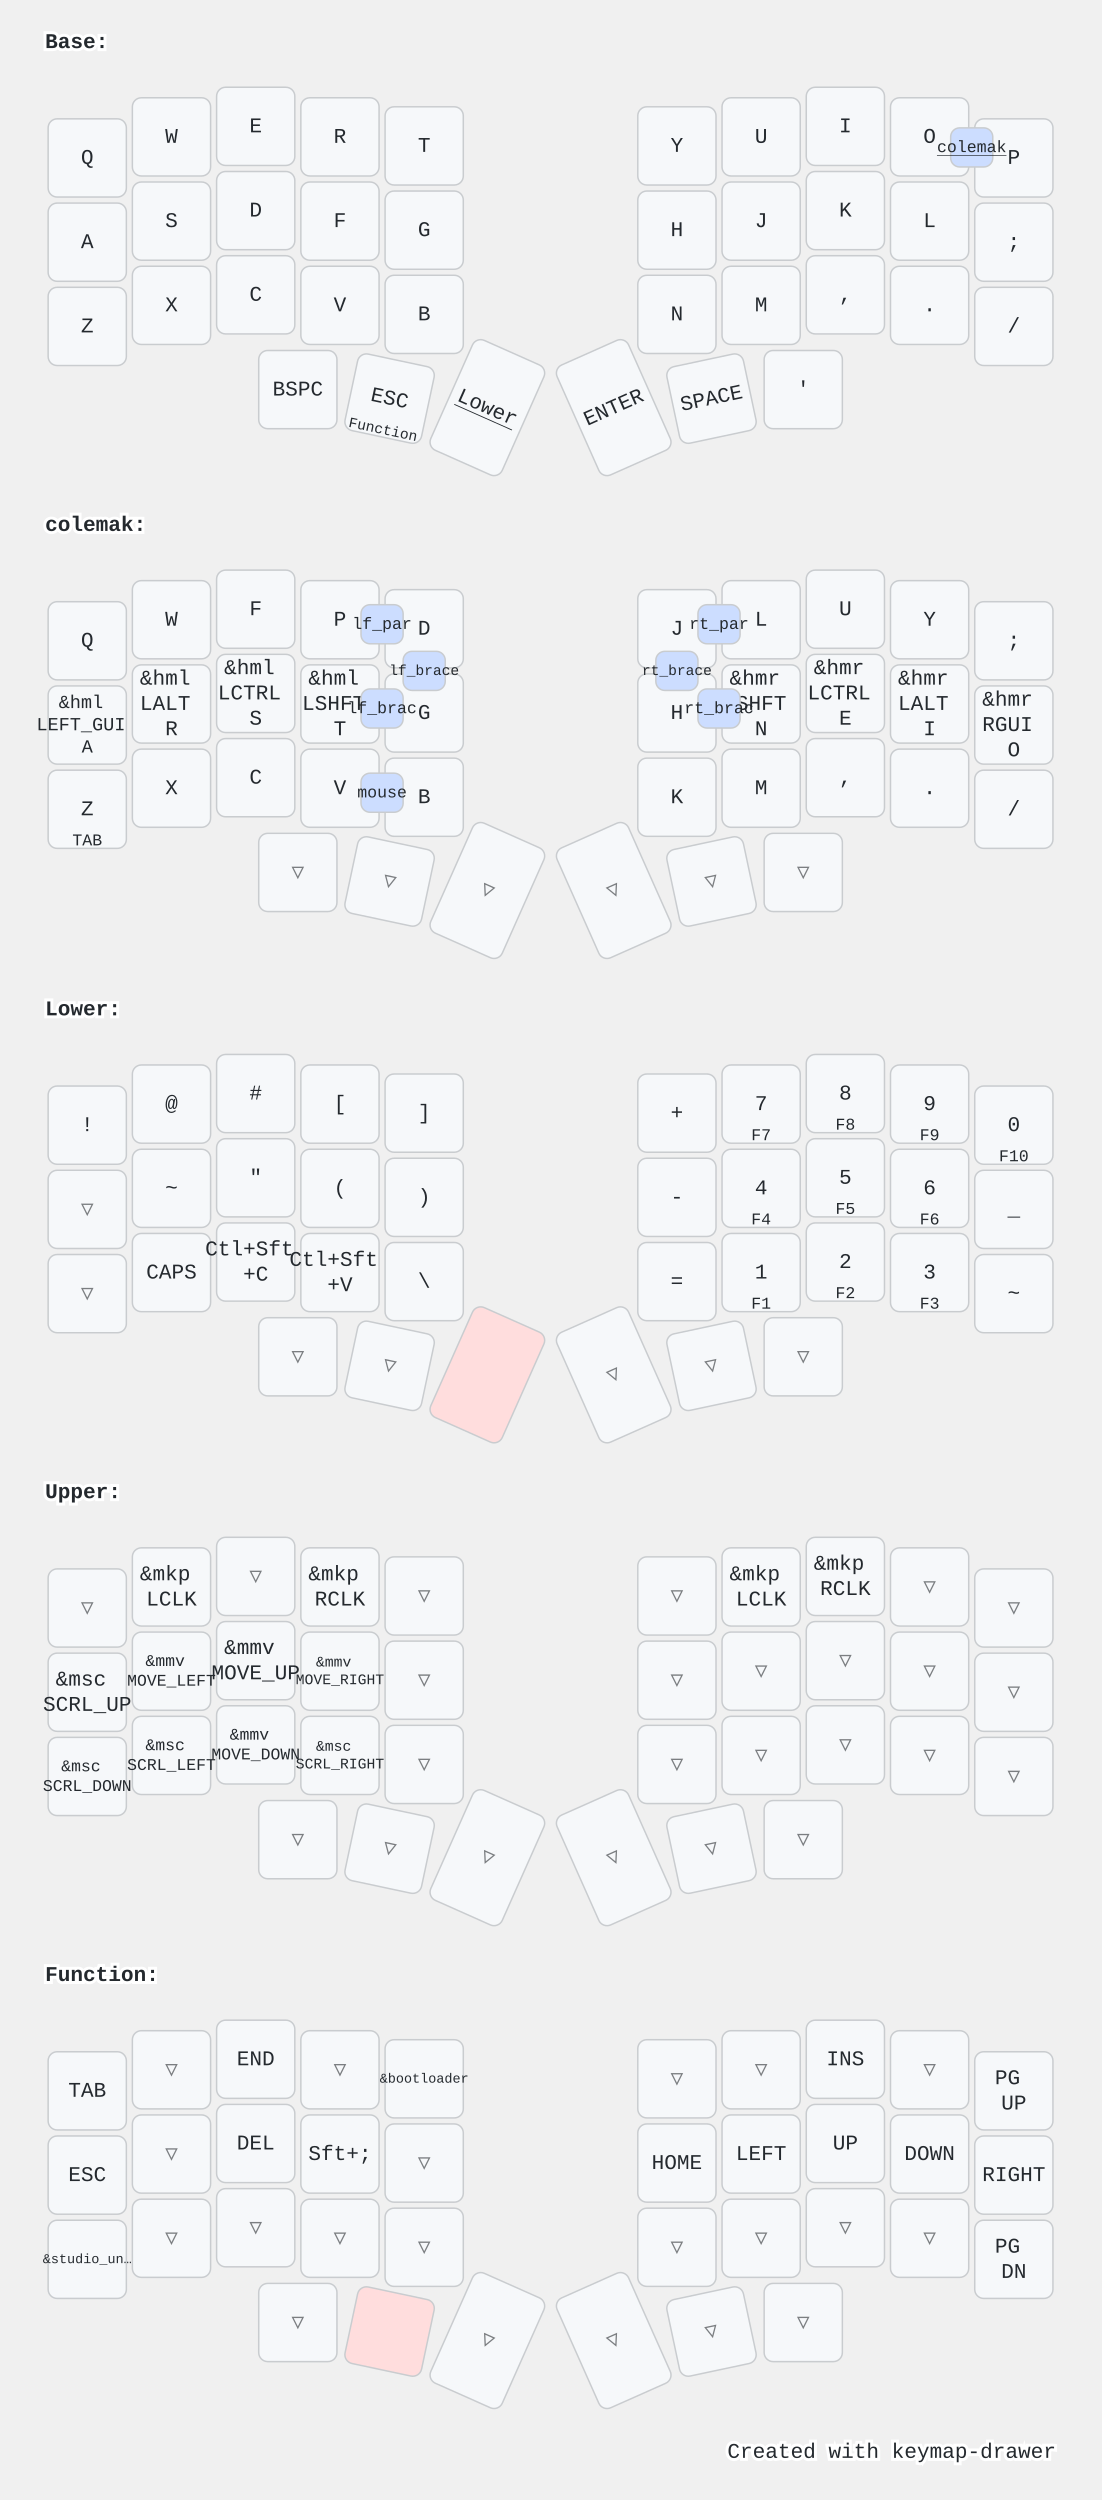
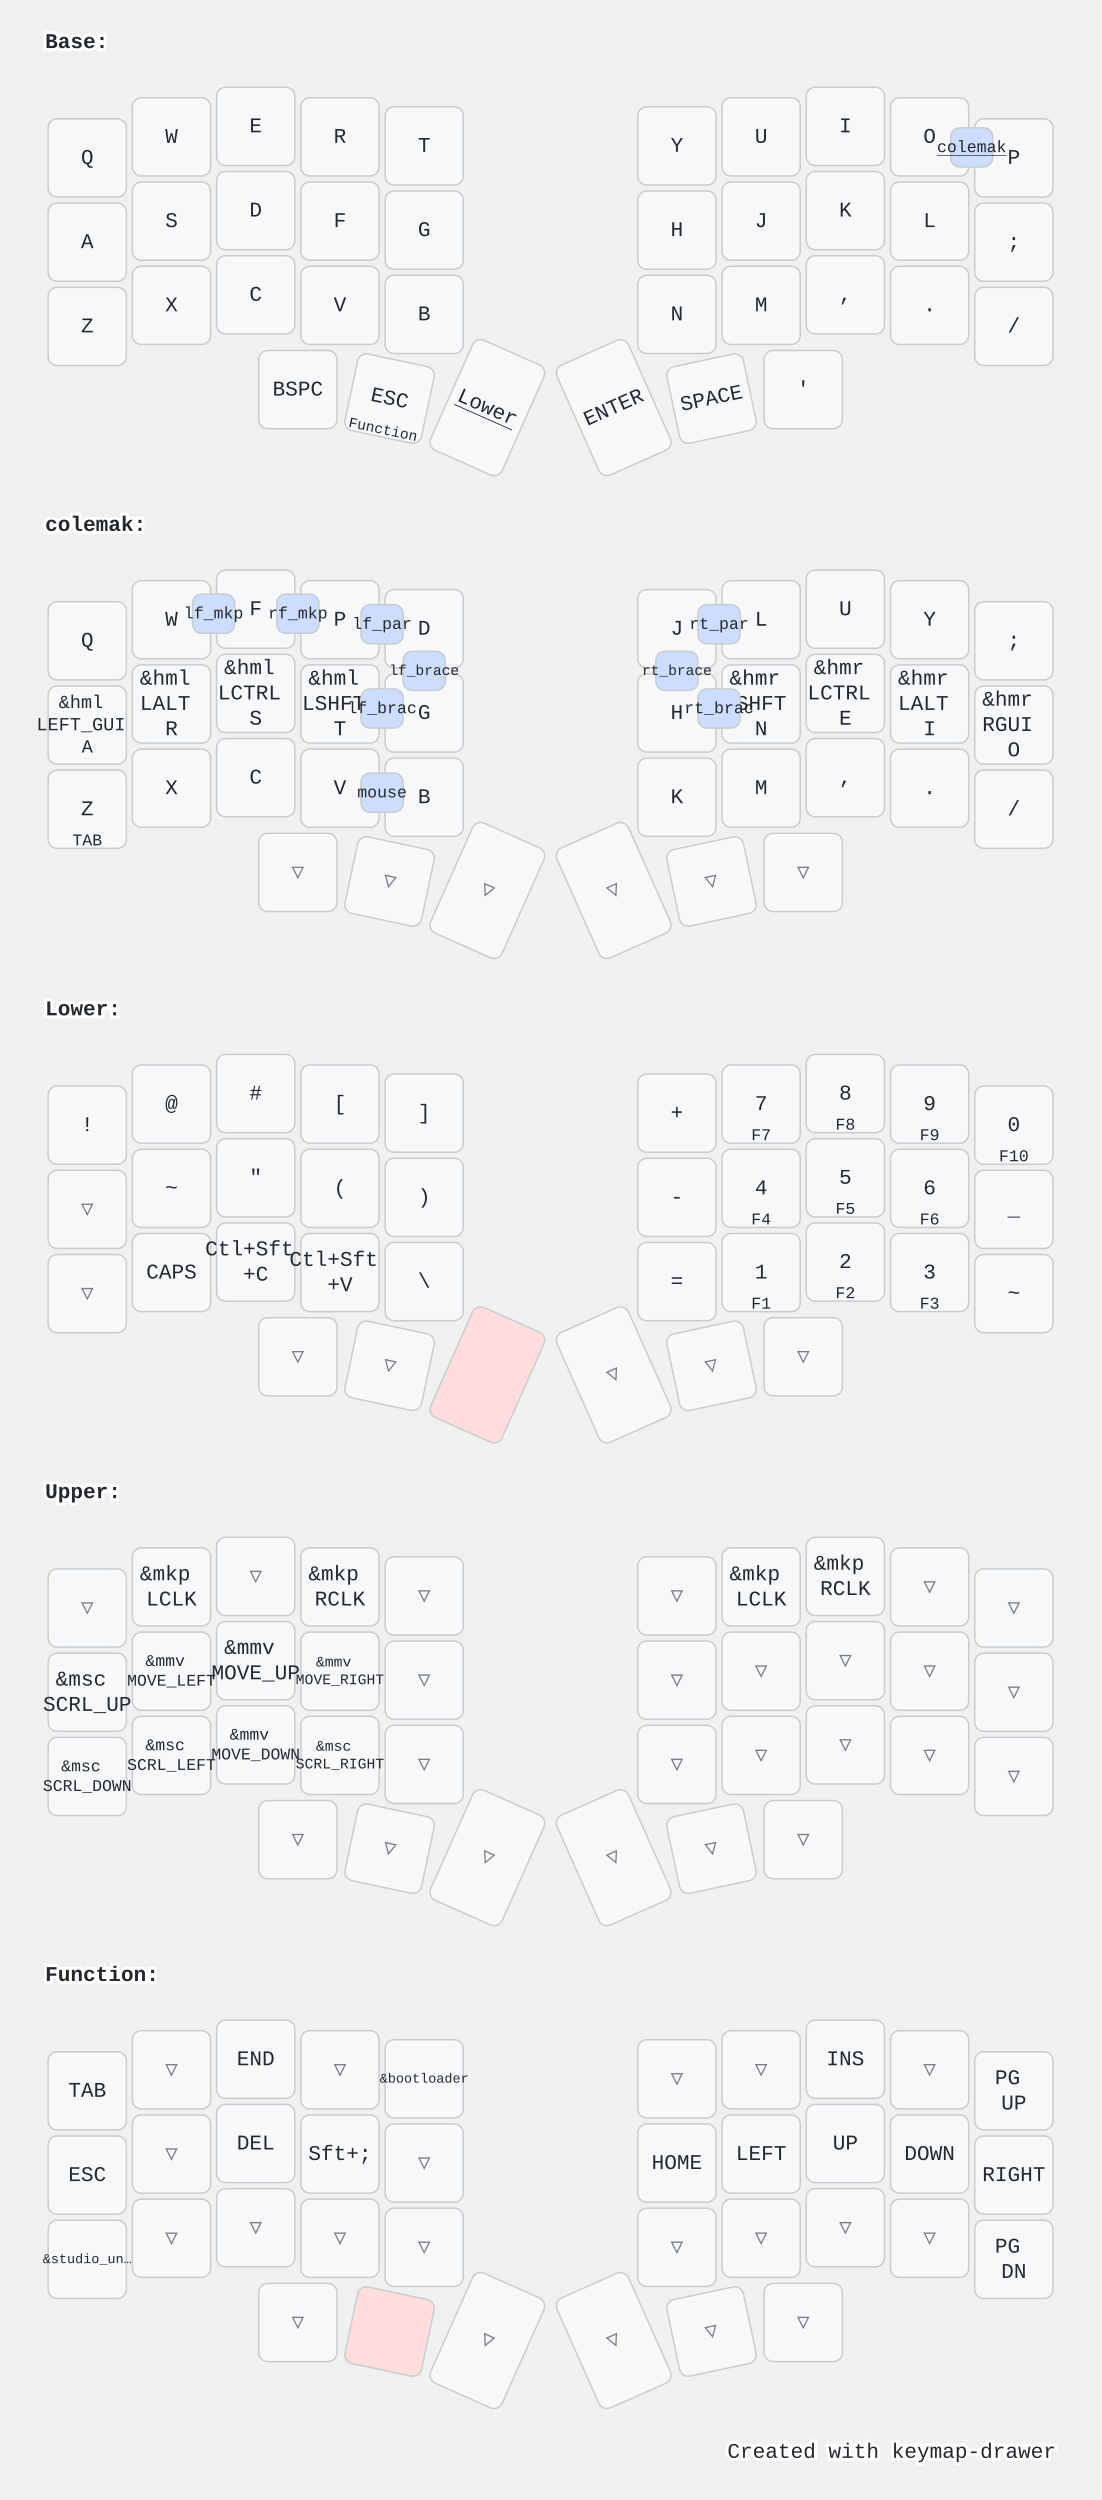
<svg xmlns="http://www.w3.org/2000/svg" width="732" height="1662" viewBox="0 0 732 1662" class="keymap">
  <style>/* inherit to force styles through use tags */
svg path {
    fill: inherit;
}

/* font and background color specifications */
svg.keymap {
    font-family: SFMono-Regular,Consolas,Liberation Mono,Menlo,monospace;
    font-size: 14px;
    font-kerning: normal;
    text-rendering: optimizeLegibility;
    fill: #24292e;
}

/* default key styling */
rect.key {
    fill: #f6f8fa;
}

rect.key, rect.combo {
    stroke: #c9cccf;
    stroke-width: 1;
}

/* default key side styling, only used is draw_key_sides is set */
rect.side {
    filter: brightness(90%);
}

/* color accent for combo boxes */
rect.combo, rect.combo-separate {
    fill: #cdf;
}

/* color accent for held keys */
rect.held, rect.combo.held {
    fill: #fdd;
}

/* color accent for ghost (optional) keys */
rect.ghost, rect.combo.ghost {
    stroke-dasharray: 4, 4;
    stroke-width: 2;
}

text {
    text-anchor: middle;
    dominant-baseline: middle;
}

/* styling for layer labels */
text.label {
    font-weight: bold;
    text-anchor: start;
    stroke: white;
    stroke-width: 4;
    paint-order: stroke;
}

/* styling for optional footer */
text.footer {
    text-anchor: end;
    dominant-baseline: auto;
    stroke: white;
    stroke-width: 4;
    paint-order: stroke;
}

/* styling for combo tap, and key non-tap label text */
text.combo, text.hold, text.shifted, text.left, text.right {
    font-size: 11px;
}

text.hold {
    text-anchor: middle;
    dominant-baseline: auto;
}

text.shifted {
    text-anchor: middle;
    dominant-baseline: hanging;
}

text.left {
    text-anchor: start;
}

text.right {
    text-anchor: end;
}

text.layer-activator {
    text-decoration: underline;
}

/* styling for hold/shifted label text in combo box */
text.combo.hold, text.combo.shifted, text.combo.left, text.combo.right {
    font-size: 8px;
}

/* lighter symbol for transparent keys */
text.trans {
    fill: #7b7e81;
}

/* styling for combo dendrons */
path.combo {
    stroke-width: 1;
    stroke: gray;
    fill: none;
}

/* Start Tabler Icons Cleanup */
/* cannot use height/width with glyphs */
.icon-tabler &gt; path {
    fill: inherit;
    stroke: inherit;
    stroke-width: 2;
}
/* hide tabler's default box */
.icon-tabler &gt; path[stroke="none"][fill="none"] {
    visibility: hidden;
}
/* End Tabler Icons Cleanup */

@media (prefers-color-scheme: dark) {
svg.keymap { fill: #d1d6db; }
rect.key { fill: #3f4750; }
rect.key, rect.combo { stroke: #60666c; }
rect.combo, rect.combo-separate { fill: #1f3d7a; }
rect.held, rect.combo.held { fill: #854747; }
text.label, text.footer { stroke: black; }
text.trans { fill: #7e8184; }
path.combo { stroke: #7f7f7f; }

}</style>
  <g transform="translate(30, 0)" class="layer-Base">
    <text x="0" y="28" class="label" id="Base">Base:</text>
    <g transform="translate(0, 56)">
      <g transform="translate(28, 49)" class="key keypos-0">
        <rect rx="6" ry="6" x="-26" y="-26" width="52" height="52" class="key" />
        <text x="0" y="0" class="key tap">Q</text>
      </g>
      <g transform="translate(84, 35)" class="key keypos-1">
        <rect rx="6" ry="6" x="-26" y="-26" width="52" height="52" class="key" />
        <text x="0" y="0" class="key tap">W</text>
      </g>
      <g transform="translate(140, 28)" class="key keypos-2">
        <rect rx="6" ry="6" x="-26" y="-26" width="52" height="52" class="key" />
        <text x="0" y="0" class="key tap">E</text>
      </g>
      <g transform="translate(196, 35)" class="key keypos-3">
        <rect rx="6" ry="6" x="-26" y="-26" width="52" height="52" class="key" />
        <text x="0" y="0" class="key tap">R</text>
      </g>
      <g transform="translate(252, 41)" class="key keypos-4">
        <rect rx="6" ry="6" x="-26" y="-26" width="52" height="52" class="key" />
        <text x="0" y="0" class="key tap">T</text>
      </g>
      <g transform="translate(420, 41)" class="key keypos-5">
        <rect rx="6" ry="6" x="-26" y="-26" width="52" height="52" class="key" />
        <text x="0" y="0" class="key tap">Y</text>
      </g>
      <g transform="translate(476, 35)" class="key keypos-6">
        <rect rx="6" ry="6" x="-26" y="-26" width="52" height="52" class="key" />
        <text x="0" y="0" class="key tap">U</text>
      </g>
      <g transform="translate(532, 28)" class="key keypos-7">
        <rect rx="6" ry="6" x="-26" y="-26" width="52" height="52" class="key" />
        <text x="0" y="0" class="key tap">I</text>
      </g>
      <g transform="translate(588, 35)" class="key keypos-8">
        <rect rx="6" ry="6" x="-26" y="-26" width="52" height="52" class="key" />
        <text x="0" y="0" class="key tap">O</text>
      </g>
      <g transform="translate(644, 49)" class="key keypos-9">
        <rect rx="6" ry="6" x="-26" y="-26" width="52" height="52" class="key" />
        <text x="0" y="0" class="key tap">P</text>
      </g>
      <g transform="translate(28, 105)" class="key keypos-10">
        <rect rx="6" ry="6" x="-26" y="-26" width="52" height="52" class="key" />
        <text x="0" y="0" class="key tap">A</text>
      </g>
      <g transform="translate(84, 91)" class="key keypos-11">
        <rect rx="6" ry="6" x="-26" y="-26" width="52" height="52" class="key" />
        <text x="0" y="0" class="key tap">S</text>
      </g>
      <g transform="translate(140, 84)" class="key keypos-12">
        <rect rx="6" ry="6" x="-26" y="-26" width="52" height="52" class="key" />
        <text x="0" y="0" class="key tap">D</text>
      </g>
      <g transform="translate(196, 91)" class="key keypos-13">
        <rect rx="6" ry="6" x="-26" y="-26" width="52" height="52" class="key" />
        <text x="0" y="0" class="key tap">F</text>
      </g>
      <g transform="translate(252, 97)" class="key keypos-14">
        <rect rx="6" ry="6" x="-26" y="-26" width="52" height="52" class="key" />
        <text x="0" y="0" class="key tap">G</text>
      </g>
      <g transform="translate(420, 97)" class="key keypos-15">
        <rect rx="6" ry="6" x="-26" y="-26" width="52" height="52" class="key" />
        <text x="0" y="0" class="key tap">H</text>
      </g>
      <g transform="translate(476, 91)" class="key keypos-16">
        <rect rx="6" ry="6" x="-26" y="-26" width="52" height="52" class="key" />
        <text x="0" y="0" class="key tap">J</text>
      </g>
      <g transform="translate(532, 84)" class="key keypos-17">
        <rect rx="6" ry="6" x="-26" y="-26" width="52" height="52" class="key" />
        <text x="0" y="0" class="key tap">K</text>
      </g>
      <g transform="translate(588, 91)" class="key keypos-18">
        <rect rx="6" ry="6" x="-26" y="-26" width="52" height="52" class="key" />
        <text x="0" y="0" class="key tap">L</text>
      </g>
      <g transform="translate(644, 105)" class="key keypos-19">
        <rect rx="6" ry="6" x="-26" y="-26" width="52" height="52" class="key" />
        <text x="0" y="0" class="key tap">;</text>
      </g>
      <g transform="translate(28, 161)" class="key keypos-20">
        <rect rx="6" ry="6" x="-26" y="-26" width="52" height="52" class="key" />
        <text x="0" y="0" class="key tap">Z</text>
      </g>
      <g transform="translate(84, 147)" class="key keypos-21">
        <rect rx="6" ry="6" x="-26" y="-26" width="52" height="52" class="key" />
        <text x="0" y="0" class="key tap">X</text>
      </g>
      <g transform="translate(140, 140)" class="key keypos-22">
        <rect rx="6" ry="6" x="-26" y="-26" width="52" height="52" class="key" />
        <text x="0" y="0" class="key tap">C</text>
      </g>
      <g transform="translate(196, 147)" class="key keypos-23">
        <rect rx="6" ry="6" x="-26" y="-26" width="52" height="52" class="key" />
        <text x="0" y="0" class="key tap">V</text>
      </g>
      <g transform="translate(252, 153)" class="key keypos-24">
        <rect rx="6" ry="6" x="-26" y="-26" width="52" height="52" class="key" />
        <text x="0" y="0" class="key tap">B</text>
      </g>
      <g transform="translate(420, 153)" class="key keypos-25">
        <rect rx="6" ry="6" x="-26" y="-26" width="52" height="52" class="key" />
        <text x="0" y="0" class="key tap">N</text>
      </g>
      <g transform="translate(476, 147)" class="key keypos-26">
        <rect rx="6" ry="6" x="-26" y="-26" width="52" height="52" class="key" />
        <text x="0" y="0" class="key tap">M</text>
      </g>
      <g transform="translate(532, 140)" class="key keypos-27">
        <rect rx="6" ry="6" x="-26" y="-26" width="52" height="52" class="key" />
        <text x="0" y="0" class="key tap">,</text>
      </g>
      <g transform="translate(588, 147)" class="key keypos-28">
        <rect rx="6" ry="6" x="-26" y="-26" width="52" height="52" class="key" />
        <text x="0" y="0" class="key tap">.</text>
      </g>
      <g transform="translate(644, 161)" class="key keypos-29">
        <rect rx="6" ry="6" x="-26" y="-26" width="52" height="52" class="key" />
        <text x="0" y="0" class="key tap">/</text>
      </g>
      <g transform="translate(168, 203)" class="key keypos-30">
        <rect rx="6" ry="6" x="-26" y="-26" width="52" height="52" class="key" />
        <text x="0" y="0" class="key tap">BSPC</text>
      </g>
      <g transform="translate(229, 209) rotate(12.0)" class="key keypos-31">
        <rect rx="6" ry="6" x="-26" y="-26" width="52" height="52" class="key" />
        <text x="0" y="0" class="key tap">ESC</text>
        <a href="#Function">
          <text x="0" y="24" class="key hold layer-activator">
            <tspan style="font-size: 88%">Function</tspan>
          </text>
        </a>
      </g>
      <g transform="translate(294, 215) rotate(24.0)" class="key keypos-32">
        <rect rx="6" ry="6" x="-26" y="-40" width="52" height="80" class="key" />
        <a href="#Lower">
          <text x="0" y="0" class="key tap layer-activator">Lower</text>
        </a>
      </g>
      <g transform="translate(378, 215) rotate(-24.0)" class="key keypos-33">
        <rect rx="6" ry="6" x="-26" y="-40" width="52" height="80" class="key" />
        <text x="0" y="0" class="key tap">ENTER</text>
      </g>
      <g transform="translate(443, 209) rotate(-12.0)" class="key keypos-34">
        <rect rx="6" ry="6" x="-26" y="-26" width="52" height="52" class="key" />
        <text x="0" y="0" class="key tap">SPACE</text>
      </g>
      <g transform="translate(504, 203)" class="key keypos-35">
        <rect rx="6" ry="6" x="-26" y="-26" width="52" height="52" class="key" />
        <text x="0" y="0" class="key tap">'</text>
      </g>
      <g class="combo combopos-0">
        <rect rx="6" ry="6" x="602" y="29" width="28" height="26" class="combo" />
        <a href="#colemak">
          <text x="616" y="42" class="combo tap layer-activator">colemak</text>
        </a>
      </g>
    </g>
  </g>
  <g transform="translate(30, 321)" class="layer-colemak">
    <text x="0" y="28" class="label" id="colemak">colemak:</text>
    <g transform="translate(0, 56)">
      <g transform="translate(28, 49)" class="key keypos-0">
        <rect rx="6" ry="6" x="-26" y="-26" width="52" height="52" class="key" />
        <text x="0" y="0" class="key tap">Q</text>
      </g>
      <g transform="translate(84, 35)" class="key keypos-1">
        <rect rx="6" ry="6" x="-26" y="-26" width="52" height="52" class="key" />
        <text x="0" y="0" class="key tap">W</text>
      </g>
      <g transform="translate(140, 28)" class="key keypos-2">
        <rect rx="6" ry="6" x="-26" y="-26" width="52" height="52" class="key" />
        <text x="0" y="0" class="key tap">F</text>
      </g>
      <g transform="translate(196, 35)" class="key keypos-3">
        <rect rx="6" ry="6" x="-26" y="-26" width="52" height="52" class="key" />
        <text x="0" y="0" class="key tap">P</text>
      </g>
      <g transform="translate(252, 41)" class="key keypos-4">
        <rect rx="6" ry="6" x="-26" y="-26" width="52" height="52" class="key" />
        <text x="0" y="0" class="key tap">D</text>
      </g>
      <g transform="translate(420, 41)" class="key keypos-5">
        <rect rx="6" ry="6" x="-26" y="-26" width="52" height="52" class="key" />
        <text x="0" y="0" class="key tap">J</text>
      </g>
      <g transform="translate(476, 35)" class="key keypos-6">
        <rect rx="6" ry="6" x="-26" y="-26" width="52" height="52" class="key" />
        <text x="0" y="0" class="key tap">L</text>
      </g>
      <g transform="translate(532, 28)" class="key keypos-7">
        <rect rx="6" ry="6" x="-26" y="-26" width="52" height="52" class="key" />
        <text x="0" y="0" class="key tap">U</text>
      </g>
      <g transform="translate(588, 35)" class="key keypos-8">
        <rect rx="6" ry="6" x="-26" y="-26" width="52" height="52" class="key" />
        <text x="0" y="0" class="key tap">Y</text>
      </g>
      <g transform="translate(644, 49)" class="key keypos-9">
        <rect rx="6" ry="6" x="-26" y="-26" width="52" height="52" class="key" />
        <text x="0" y="0" class="key tap">;</text>
      </g>
      <g transform="translate(28, 105)" class="key keypos-10">
        <rect rx="6" ry="6" x="-26" y="-26" width="52" height="52" class="key" />
        <text x="0" y="0" class="key tap">
          <tspan x="0" dy="-1.2em" style="font-size: 88%">&amp;hml</tspan>
          <tspan x="0" dy="1.2em" style="font-size: 88%">LEFT_GUI</tspan>
          <tspan x="0" dy="1.2em" style="font-size: 88%">A</tspan>
        </text>
      </g>
      <g transform="translate(84, 91)" class="key keypos-11">
        <rect rx="6" ry="6" x="-26" y="-26" width="52" height="52" class="key" />
        <text x="0" y="0" class="key tap">
          <tspan x="0" dy="-1.2em">&amp;hml</tspan>
          <tspan x="0" dy="1.2em">LALT</tspan>
          <tspan x="0" dy="1.2em">R</tspan>
        </text>
      </g>
      <g transform="translate(140, 84)" class="key keypos-12">
        <rect rx="6" ry="6" x="-26" y="-26" width="52" height="52" class="key" />
        <text x="0" y="0" class="key tap">
          <tspan x="0" dy="-1.2em">&amp;hml</tspan>
          <tspan x="0" dy="1.2em">LCTRL</tspan>
          <tspan x="0" dy="1.2em">S</tspan>
        </text>
      </g>
      <g transform="translate(196, 91)" class="key keypos-13">
        <rect rx="6" ry="6" x="-26" y="-26" width="52" height="52" class="key" />
        <text x="0" y="0" class="key tap">
          <tspan x="0" dy="-1.2em">&amp;hml</tspan>
          <tspan x="0" dy="1.2em">LSHFT</tspan>
          <tspan x="0" dy="1.2em">T</tspan>
        </text>
      </g>
      <g transform="translate(252, 97)" class="key keypos-14">
        <rect rx="6" ry="6" x="-26" y="-26" width="52" height="52" class="key" />
        <text x="0" y="0" class="key tap">G</text>
      </g>
      <g transform="translate(420, 97)" class="key keypos-15">
        <rect rx="6" ry="6" x="-26" y="-26" width="52" height="52" class="key" />
        <text x="0" y="0" class="key tap">H</text>
      </g>
      <g transform="translate(476, 91)" class="key keypos-16">
        <rect rx="6" ry="6" x="-26" y="-26" width="52" height="52" class="key" />
        <text x="0" y="0" class="key tap">
          <tspan x="0" dy="-1.2em">&amp;hmr</tspan>
          <tspan x="0" dy="1.2em">RSHFT</tspan>
          <tspan x="0" dy="1.2em">N</tspan>
        </text>
      </g>
      <g transform="translate(532, 84)" class="key keypos-17">
        <rect rx="6" ry="6" x="-26" y="-26" width="52" height="52" class="key" />
        <text x="0" y="0" class="key tap">
          <tspan x="0" dy="-1.2em">&amp;hmr</tspan>
          <tspan x="0" dy="1.2em">LCTRL</tspan>
          <tspan x="0" dy="1.2em">E</tspan>
        </text>
      </g>
      <g transform="translate(588, 91)" class="key keypos-18">
        <rect rx="6" ry="6" x="-26" y="-26" width="52" height="52" class="key" />
        <text x="0" y="0" class="key tap">
          <tspan x="0" dy="-1.2em">&amp;hmr</tspan>
          <tspan x="0" dy="1.2em">LALT</tspan>
          <tspan x="0" dy="1.2em">I</tspan>
        </text>
      </g>
      <g transform="translate(644, 105)" class="key keypos-19">
        <rect rx="6" ry="6" x="-26" y="-26" width="52" height="52" class="key" />
        <text x="0" y="0" class="key tap">
          <tspan x="0" dy="-1.2em">&amp;hmr</tspan>
          <tspan x="0" dy="1.2em">RGUI</tspan>
          <tspan x="0" dy="1.2em">O</tspan>
        </text>
      </g>
      <g transform="translate(28, 161)" class="key keypos-20">
        <rect rx="6" ry="6" x="-26" y="-26" width="52" height="52" class="key" />
        <text x="0" y="0" class="key tap">Z</text>
        <text x="0" y="24" class="key hold">TAB</text>
      </g>
      <g transform="translate(84, 147)" class="key keypos-21">
        <rect rx="6" ry="6" x="-26" y="-26" width="52" height="52" class="key" />
        <text x="0" y="0" class="key tap">X</text>
      </g>
      <g transform="translate(140, 140)" class="key keypos-22">
        <rect rx="6" ry="6" x="-26" y="-26" width="52" height="52" class="key" />
        <text x="0" y="0" class="key tap">C</text>
      </g>
      <g transform="translate(196, 147)" class="key keypos-23">
        <rect rx="6" ry="6" x="-26" y="-26" width="52" height="52" class="key" />
        <text x="0" y="0" class="key tap">V</text>
      </g>
      <g transform="translate(252, 153)" class="key keypos-24">
        <rect rx="6" ry="6" x="-26" y="-26" width="52" height="52" class="key" />
        <text x="0" y="0" class="key tap">B</text>
      </g>
      <g transform="translate(420, 153)" class="key keypos-25">
        <rect rx="6" ry="6" x="-26" y="-26" width="52" height="52" class="key" />
        <text x="0" y="0" class="key tap">K</text>
      </g>
      <g transform="translate(476, 147)" class="key keypos-26">
        <rect rx="6" ry="6" x="-26" y="-26" width="52" height="52" class="key" />
        <text x="0" y="0" class="key tap">M</text>
      </g>
      <g transform="translate(532, 140)" class="key keypos-27">
        <rect rx="6" ry="6" x="-26" y="-26" width="52" height="52" class="key" />
        <text x="0" y="0" class="key tap">,</text>
      </g>
      <g transform="translate(588, 147)" class="key keypos-28">
        <rect rx="6" ry="6" x="-26" y="-26" width="52" height="52" class="key" />
        <text x="0" y="0" class="key tap">.</text>
      </g>
      <g transform="translate(644, 161)" class="key keypos-29">
        <rect rx="6" ry="6" x="-26" y="-26" width="52" height="52" class="key" />
        <text x="0" y="0" class="key tap">/</text>
      </g>
      <g transform="translate(168, 203)" class="key trans keypos-30">
        <rect rx="6" ry="6" x="-26" y="-26" width="52" height="52" class="key trans" />
        <text x="0" y="0" class="key trans tap">▽</text>
      </g>
      <g transform="translate(229, 209) rotate(12.0)" class="key trans keypos-31">
        <rect rx="6" ry="6" x="-26" y="-26" width="52" height="52" class="key trans" />
        <text x="0" y="0" class="key trans tap">▽</text>
      </g>
      <g transform="translate(294, 215) rotate(24.0)" class="key trans keypos-32">
        <rect rx="6" ry="6" x="-26" y="-40" width="52" height="80" class="key trans" />
        <text x="0" y="0" class="key trans tap">▽</text>
      </g>
      <g transform="translate(378, 215) rotate(-24.0)" class="key trans keypos-33">
        <rect rx="6" ry="6" x="-26" y="-40" width="52" height="80" class="key trans" />
        <text x="0" y="0" class="key trans tap">▽</text>
      </g>
      <g transform="translate(443, 209) rotate(-12.0)" class="key trans keypos-34">
        <rect rx="6" ry="6" x="-26" y="-26" width="52" height="52" class="key trans" />
        <text x="0" y="0" class="key trans tap">▽</text>
      </g>
      <g transform="translate(504, 203)" class="key trans keypos-35">
        <rect rx="6" ry="6" x="-26" y="-26" width="52" height="52" class="key trans" />
        <text x="0" y="0" class="key trans tap">▽</text>
      </g>
      <g class="combo combopos-0">
        <rect rx="6" ry="6" x="210" y="137" width="28" height="26" class="combo" />
        <text x="224" y="150" class="combo tap">mouse</text>
      </g>
      <g class="combo combopos-1">
        <rect rx="6" ry="6" x="210" y="25" width="28" height="26" class="combo" />
        <text x="224" y="38" class="combo tap">lf_par</text>
      </g>
      <g class="combo combopos-2">
        <rect rx="6" ry="6" x="434" y="25" width="28" height="26" class="combo" />
        <text x="448" y="38" class="combo tap">rt_par</text>
      </g>
      <g class="combo combopos-3">
        <rect rx="6" ry="6" x="210" y="81" width="28" height="26" class="combo" />
        <text x="224" y="94" class="combo tap">lf_brac</text>
      </g>
      <g class="combo combopos-4">
        <rect rx="6" ry="6" x="434" y="81" width="28" height="26" class="combo" />
        <text x="448" y="94" class="combo tap">rt_brac</text>
      </g>
      <g class="combo combopos-5">
        <rect rx="6" ry="6" x="238" y="56" width="28" height="26" class="combo" />
        <text x="252" y="69" class="combo tap">
          <tspan style="font-size: 88%">lf_brace</tspan>
        </text>
      </g>
      <g class="combo combopos-6">
        <rect rx="6" ry="6" x="406" y="56" width="28" height="26" class="combo" />
        <text x="420" y="69" class="combo tap">
          <tspan style="font-size: 88%">rt_brace</tspan>
        </text>
      </g>
+       <g class="combo combopos-7">
+         <rect rx="6" ry="6" x="98" y="18" width="28" height="26" class="combo" />
+         <text x="112" y="31" class="combo tap">lf_mkp</text>
+       </g>
+       <g class="combo combopos-8">
+         <rect rx="6" ry="6" x="154" y="18" width="28" height="26" class="combo" />
+         <text x="168" y="31" class="combo tap">rf_mkp</text>
+       </g>
    </g>
  </g>
  <g transform="translate(30, 643)" class="layer-Lower">
    <text x="0" y="28" class="label" id="Lower">Lower:</text>
    <g transform="translate(0, 56)">
      <g transform="translate(28, 49)" class="key keypos-0">
        <rect rx="6" ry="6" x="-26" y="-26" width="52" height="52" class="key" />
        <text x="0" y="0" class="key tap">!</text>
      </g>
      <g transform="translate(84, 35)" class="key keypos-1">
        <rect rx="6" ry="6" x="-26" y="-26" width="52" height="52" class="key" />
        <text x="0" y="0" class="key tap">@</text>
      </g>
      <g transform="translate(140, 28)" class="key keypos-2">
        <rect rx="6" ry="6" x="-26" y="-26" width="52" height="52" class="key" />
        <text x="0" y="0" class="key tap">#</text>
      </g>
      <g transform="translate(196, 35)" class="key keypos-3">
        <rect rx="6" ry="6" x="-26" y="-26" width="52" height="52" class="key" />
        <text x="0" y="0" class="key tap">[</text>
      </g>
      <g transform="translate(252, 41)" class="key keypos-4">
        <rect rx="6" ry="6" x="-26" y="-26" width="52" height="52" class="key" />
        <text x="0" y="0" class="key tap">]</text>
      </g>
      <g transform="translate(420, 41)" class="key keypos-5">
        <rect rx="6" ry="6" x="-26" y="-26" width="52" height="52" class="key" />
        <text x="0" y="0" class="key tap">+</text>
      </g>
      <g transform="translate(476, 35)" class="key keypos-6">
        <rect rx="6" ry="6" x="-26" y="-26" width="52" height="52" class="key" />
        <text x="0" y="0" class="key tap">7</text>
        <text x="0" y="24" class="key hold">F7</text>
      </g>
      <g transform="translate(532, 28)" class="key keypos-7">
        <rect rx="6" ry="6" x="-26" y="-26" width="52" height="52" class="key" />
        <text x="0" y="0" class="key tap">8</text>
        <text x="0" y="24" class="key hold">F8</text>
      </g>
      <g transform="translate(588, 35)" class="key keypos-8">
        <rect rx="6" ry="6" x="-26" y="-26" width="52" height="52" class="key" />
        <text x="0" y="0" class="key tap">9</text>
        <text x="0" y="24" class="key hold">F9</text>
      </g>
      <g transform="translate(644, 49)" class="key keypos-9">
        <rect rx="6" ry="6" x="-26" y="-26" width="52" height="52" class="key" />
        <text x="0" y="0" class="key tap">0</text>
        <text x="0" y="24" class="key hold">F10</text>
      </g>
      <g transform="translate(28, 105)" class="key trans keypos-10">
        <rect rx="6" ry="6" x="-26" y="-26" width="52" height="52" class="key trans" />
        <text x="0" y="0" class="key trans tap">▽</text>
      </g>
      <g transform="translate(84, 91)" class="key keypos-11">
        <rect rx="6" ry="6" x="-26" y="-26" width="52" height="52" class="key" />
        <text x="0" y="0" class="key tap">~</text>
      </g>
      <g transform="translate(140, 84)" class="key keypos-12">
        <rect rx="6" ry="6" x="-26" y="-26" width="52" height="52" class="key" />
        <text x="0" y="0" class="key tap">"</text>
      </g>
      <g transform="translate(196, 91)" class="key keypos-13">
        <rect rx="6" ry="6" x="-26" y="-26" width="52" height="52" class="key" />
        <text x="0" y="0" class="key tap">(</text>
      </g>
      <g transform="translate(252, 97)" class="key keypos-14">
        <rect rx="6" ry="6" x="-26" y="-26" width="52" height="52" class="key" />
        <text x="0" y="0" class="key tap">)</text>
      </g>
      <g transform="translate(420, 97)" class="key keypos-15">
        <rect rx="6" ry="6" x="-26" y="-26" width="52" height="52" class="key" />
        <text x="0" y="0" class="key tap">-</text>
      </g>
      <g transform="translate(476, 91)" class="key keypos-16">
        <rect rx="6" ry="6" x="-26" y="-26" width="52" height="52" class="key" />
        <text x="0" y="0" class="key tap">4</text>
        <text x="0" y="24" class="key hold">F4</text>
      </g>
      <g transform="translate(532, 84)" class="key keypos-17">
        <rect rx="6" ry="6" x="-26" y="-26" width="52" height="52" class="key" />
        <text x="0" y="0" class="key tap">5</text>
        <text x="0" y="24" class="key hold">F5</text>
      </g>
      <g transform="translate(588, 91)" class="key keypos-18">
        <rect rx="6" ry="6" x="-26" y="-26" width="52" height="52" class="key" />
        <text x="0" y="0" class="key tap">6</text>
        <text x="0" y="24" class="key hold">F6</text>
      </g>
      <g transform="translate(644, 105)" class="key keypos-19">
        <rect rx="6" ry="6" x="-26" y="-26" width="52" height="52" class="key" />
        <text x="0" y="0" class="key tap">_</text>
      </g>
      <g transform="translate(28, 161)" class="key trans keypos-20">
        <rect rx="6" ry="6" x="-26" y="-26" width="52" height="52" class="key trans" />
        <text x="0" y="0" class="key trans tap">▽</text>
      </g>
      <g transform="translate(84, 147)" class="key keypos-21">
        <rect rx="6" ry="6" x="-26" y="-26" width="52" height="52" class="key" />
        <text x="0" y="0" class="key tap">CAPS</text>
      </g>
      <g transform="translate(140, 140)" class="key keypos-22">
        <rect rx="6" ry="6" x="-26" y="-26" width="52" height="52" class="key" />
        <text x="0" y="0" class="key tap">
          <tspan x="0" dy="-0.6em">Ctl+Sft</tspan>
          <tspan x="0" dy="1.2em">+C</tspan>
        </text>
      </g>
      <g transform="translate(196, 147)" class="key keypos-23">
        <rect rx="6" ry="6" x="-26" y="-26" width="52" height="52" class="key" />
        <text x="0" y="0" class="key tap">
          <tspan x="0" dy="-0.6em">Ctl+Sft</tspan>
          <tspan x="0" dy="1.2em">+V</tspan>
        </text>
      </g>
      <g transform="translate(252, 153)" class="key keypos-24">
        <rect rx="6" ry="6" x="-26" y="-26" width="52" height="52" class="key" />
        <text x="0" y="0" class="key tap">\</text>
      </g>
      <g transform="translate(420, 153)" class="key keypos-25">
        <rect rx="6" ry="6" x="-26" y="-26" width="52" height="52" class="key" />
        <text x="0" y="0" class="key tap">=</text>
      </g>
      <g transform="translate(476, 147)" class="key keypos-26">
        <rect rx="6" ry="6" x="-26" y="-26" width="52" height="52" class="key" />
        <text x="0" y="0" class="key tap">1</text>
        <text x="0" y="24" class="key hold">F1</text>
      </g>
      <g transform="translate(532, 140)" class="key keypos-27">
        <rect rx="6" ry="6" x="-26" y="-26" width="52" height="52" class="key" />
        <text x="0" y="0" class="key tap">2</text>
        <text x="0" y="24" class="key hold">F2</text>
      </g>
      <g transform="translate(588, 147)" class="key keypos-28">
        <rect rx="6" ry="6" x="-26" y="-26" width="52" height="52" class="key" />
        <text x="0" y="0" class="key tap">3</text>
        <text x="0" y="24" class="key hold">F3</text>
      </g>
      <g transform="translate(644, 161)" class="key keypos-29">
        <rect rx="6" ry="6" x="-26" y="-26" width="52" height="52" class="key" />
        <text x="0" y="0" class="key tap">~</text>
      </g>
      <g transform="translate(168, 203)" class="key trans keypos-30">
        <rect rx="6" ry="6" x="-26" y="-26" width="52" height="52" class="key trans" />
        <text x="0" y="0" class="key trans tap">▽</text>
      </g>
      <g transform="translate(229, 209) rotate(12.0)" class="key trans keypos-31">
        <rect rx="6" ry="6" x="-26" y="-26" width="52" height="52" class="key trans" />
        <text x="0" y="0" class="key trans tap">▽</text>
      </g>
      <g transform="translate(294, 215) rotate(24.0)" class="key held keypos-32">
        <rect rx="6" ry="6" x="-26" y="-40" width="52" height="80" class="key held" />
      </g>
      <g transform="translate(378, 215) rotate(-24.0)" class="key trans keypos-33">
        <rect rx="6" ry="6" x="-26" y="-40" width="52" height="80" class="key trans" />
        <text x="0" y="0" class="key trans tap">▽</text>
      </g>
      <g transform="translate(443, 209) rotate(-12.0)" class="key trans keypos-34">
        <rect rx="6" ry="6" x="-26" y="-26" width="52" height="52" class="key trans" />
        <text x="0" y="0" class="key trans tap">▽</text>
      </g>
      <g transform="translate(504, 203)" class="key trans keypos-35">
        <rect rx="6" ry="6" x="-26" y="-26" width="52" height="52" class="key trans" />
        <text x="0" y="0" class="key trans tap">▽</text>
      </g>
    </g>
  </g>
  <g transform="translate(30, 964)" class="layer-Upper">
    <text x="0" y="28" class="label" id="Upper">Upper:</text>
    <g transform="translate(0, 56)">
      <g transform="translate(28, 49)" class="key trans keypos-0">
        <rect rx="6" ry="6" x="-26" y="-26" width="52" height="52" class="key trans" />
        <text x="0" y="0" class="key trans tap">▽</text>
      </g>
      <g transform="translate(84, 35)" class="key keypos-1">
        <rect rx="6" ry="6" x="-26" y="-26" width="52" height="52" class="key" />
        <text x="0" y="0" class="key tap">
          <tspan x="0" dy="-0.6em">&amp;mkp</tspan>
          <tspan x="0" dy="1.2em">LCLK</tspan>
        </text>
      </g>
      <g transform="translate(140, 28)" class="key trans keypos-2">
        <rect rx="6" ry="6" x="-26" y="-26" width="52" height="52" class="key trans" />
        <text x="0" y="0" class="key trans tap">▽</text>
      </g>
      <g transform="translate(196, 35)" class="key keypos-3">
        <rect rx="6" ry="6" x="-26" y="-26" width="52" height="52" class="key" />
        <text x="0" y="0" class="key tap">
          <tspan x="0" dy="-0.6em">&amp;mkp</tspan>
          <tspan x="0" dy="1.2em">RCLK</tspan>
        </text>
      </g>
      <g transform="translate(252, 41)" class="key trans keypos-4">
        <rect rx="6" ry="6" x="-26" y="-26" width="52" height="52" class="key trans" />
        <text x="0" y="0" class="key trans tap">▽</text>
      </g>
      <g transform="translate(420, 41)" class="key trans keypos-5">
        <rect rx="6" ry="6" x="-26" y="-26" width="52" height="52" class="key trans" />
        <text x="0" y="0" class="key trans tap">▽</text>
      </g>
      <g transform="translate(476, 35)" class="key keypos-6">
        <rect rx="6" ry="6" x="-26" y="-26" width="52" height="52" class="key" />
        <text x="0" y="0" class="key tap">
          <tspan x="0" dy="-0.6em">&amp;mkp</tspan>
          <tspan x="0" dy="1.2em">LCLK</tspan>
        </text>
      </g>
      <g transform="translate(532, 28)" class="key keypos-7">
        <rect rx="6" ry="6" x="-26" y="-26" width="52" height="52" class="key" />
        <text x="0" y="0" class="key tap">
          <tspan x="0" dy="-0.6em">&amp;mkp</tspan>
          <tspan x="0" dy="1.2em">RCLK</tspan>
        </text>
      </g>
      <g transform="translate(588, 35)" class="key trans keypos-8">
        <rect rx="6" ry="6" x="-26" y="-26" width="52" height="52" class="key trans" />
        <text x="0" y="0" class="key trans tap">▽</text>
      </g>
      <g transform="translate(644, 49)" class="key trans keypos-9">
        <rect rx="6" ry="6" x="-26" y="-26" width="52" height="52" class="key trans" />
        <text x="0" y="0" class="key trans tap">▽</text>
      </g>
      <g transform="translate(28, 105)" class="key keypos-10">
        <rect rx="6" ry="6" x="-26" y="-26" width="52" height="52" class="key" />
        <text x="0" y="0" class="key tap">
          <tspan x="0" dy="-0.6em">&amp;msc</tspan>
          <tspan x="0" dy="1.2em">SCRL_UP</tspan>
        </text>
      </g>
      <g transform="translate(84, 91)" class="key keypos-11">
        <rect rx="6" ry="6" x="-26" y="-26" width="52" height="52" class="key" />
        <text x="0" y="0" class="key tap">
          <tspan x="0" dy="-0.6em" style="font-size: 78%">&amp;mmv</tspan>
          <tspan x="0" dy="1.2em" style="font-size: 78%">MOVE_LEFT</tspan>
        </text>
      </g>
      <g transform="translate(140, 84)" class="key keypos-12">
        <rect rx="6" ry="6" x="-26" y="-26" width="52" height="52" class="key" />
        <text x="0" y="0" class="key tap">
          <tspan x="0" dy="-0.6em">&amp;mmv</tspan>
          <tspan x="0" dy="1.2em">MOVE_UP</tspan>
        </text>
      </g>
      <g transform="translate(196, 91)" class="key keypos-13">
        <rect rx="6" ry="6" x="-26" y="-26" width="52" height="52" class="key" />
        <text x="0" y="0" class="key tap">
          <tspan x="0" dy="-0.6em" style="font-size: 70%">&amp;mmv</tspan>
          <tspan x="0" dy="1.2em" style="font-size: 70%">MOVE_RIGHT</tspan>
        </text>
      </g>
      <g transform="translate(252, 97)" class="key trans keypos-14">
        <rect rx="6" ry="6" x="-26" y="-26" width="52" height="52" class="key trans" />
        <text x="0" y="0" class="key trans tap">▽</text>
      </g>
      <g transform="translate(420, 97)" class="key trans keypos-15">
        <rect rx="6" ry="6" x="-26" y="-26" width="52" height="52" class="key trans" />
        <text x="0" y="0" class="key trans tap">▽</text>
      </g>
      <g transform="translate(476, 91)" class="key trans keypos-16">
        <rect rx="6" ry="6" x="-26" y="-26" width="52" height="52" class="key trans" />
        <text x="0" y="0" class="key trans tap">▽</text>
      </g>
      <g transform="translate(532, 84)" class="key trans keypos-17">
        <rect rx="6" ry="6" x="-26" y="-26" width="52" height="52" class="key trans" />
        <text x="0" y="0" class="key trans tap">▽</text>
      </g>
      <g transform="translate(588, 91)" class="key trans keypos-18">
        <rect rx="6" ry="6" x="-26" y="-26" width="52" height="52" class="key trans" />
        <text x="0" y="0" class="key trans tap">▽</text>
      </g>
      <g transform="translate(644, 105)" class="key trans keypos-19">
        <rect rx="6" ry="6" x="-26" y="-26" width="52" height="52" class="key trans" />
        <text x="0" y="0" class="key trans tap">▽</text>
      </g>
      <g transform="translate(28, 161)" class="key keypos-20">
        <rect rx="6" ry="6" x="-26" y="-26" width="52" height="52" class="key" />
        <text x="0" y="0" class="key tap">
          <tspan x="0" dy="-0.6em" style="font-size: 78%">&amp;msc</tspan>
          <tspan x="0" dy="1.2em" style="font-size: 78%">SCRL_DOWN</tspan>
        </text>
      </g>
      <g transform="translate(84, 147)" class="key keypos-21">
        <rect rx="6" ry="6" x="-26" y="-26" width="52" height="52" class="key" />
        <text x="0" y="0" class="key tap">
          <tspan x="0" dy="-0.6em" style="font-size: 78%">&amp;msc</tspan>
          <tspan x="0" dy="1.2em" style="font-size: 78%">SCRL_LEFT</tspan>
        </text>
      </g>
      <g transform="translate(140, 140)" class="key keypos-22">
        <rect rx="6" ry="6" x="-26" y="-26" width="52" height="52" class="key" />
        <text x="0" y="0" class="key tap">
          <tspan x="0" dy="-0.6em" style="font-size: 78%">&amp;mmv</tspan>
          <tspan x="0" dy="1.2em" style="font-size: 78%">MOVE_DOWN</tspan>
        </text>
      </g>
      <g transform="translate(196, 147)" class="key keypos-23">
        <rect rx="6" ry="6" x="-26" y="-26" width="52" height="52" class="key" />
        <text x="0" y="0" class="key tap">
          <tspan x="0" dy="-0.6em" style="font-size: 70%">&amp;msc</tspan>
          <tspan x="0" dy="1.2em" style="font-size: 70%">SCRL_RIGHT</tspan>
        </text>
      </g>
      <g transform="translate(252, 153)" class="key trans keypos-24">
        <rect rx="6" ry="6" x="-26" y="-26" width="52" height="52" class="key trans" />
        <text x="0" y="0" class="key trans tap">▽</text>
      </g>
      <g transform="translate(420, 153)" class="key trans keypos-25">
        <rect rx="6" ry="6" x="-26" y="-26" width="52" height="52" class="key trans" />
        <text x="0" y="0" class="key trans tap">▽</text>
      </g>
      <g transform="translate(476, 147)" class="key trans keypos-26">
        <rect rx="6" ry="6" x="-26" y="-26" width="52" height="52" class="key trans" />
        <text x="0" y="0" class="key trans tap">▽</text>
      </g>
      <g transform="translate(532, 140)" class="key trans keypos-27">
        <rect rx="6" ry="6" x="-26" y="-26" width="52" height="52" class="key trans" />
        <text x="0" y="0" class="key trans tap">▽</text>
      </g>
      <g transform="translate(588, 147)" class="key trans keypos-28">
        <rect rx="6" ry="6" x="-26" y="-26" width="52" height="52" class="key trans" />
        <text x="0" y="0" class="key trans tap">▽</text>
      </g>
      <g transform="translate(644, 161)" class="key trans keypos-29">
        <rect rx="6" ry="6" x="-26" y="-26" width="52" height="52" class="key trans" />
        <text x="0" y="0" class="key trans tap">▽</text>
      </g>
      <g transform="translate(168, 203)" class="key trans keypos-30">
        <rect rx="6" ry="6" x="-26" y="-26" width="52" height="52" class="key trans" />
        <text x="0" y="0" class="key trans tap">▽</text>
      </g>
      <g transform="translate(229, 209) rotate(12.0)" class="key trans keypos-31">
        <rect rx="6" ry="6" x="-26" y="-26" width="52" height="52" class="key trans" />
        <text x="0" y="0" class="key trans tap">▽</text>
      </g>
      <g transform="translate(294, 215) rotate(24.0)" class="key trans keypos-32">
        <rect rx="6" ry="6" x="-26" y="-40" width="52" height="80" class="key trans" />
        <text x="0" y="0" class="key trans tap">▽</text>
      </g>
      <g transform="translate(378, 215) rotate(-24.0)" class="key trans keypos-33">
        <rect rx="6" ry="6" x="-26" y="-40" width="52" height="80" class="key trans" />
        <text x="0" y="0" class="key trans tap">▽</text>
      </g>
      <g transform="translate(443, 209) rotate(-12.0)" class="key trans keypos-34">
        <rect rx="6" ry="6" x="-26" y="-26" width="52" height="52" class="key trans" />
        <text x="0" y="0" class="key trans tap">▽</text>
      </g>
      <g transform="translate(504, 203)" class="key trans keypos-35">
        <rect rx="6" ry="6" x="-26" y="-26" width="52" height="52" class="key trans" />
        <text x="0" y="0" class="key trans tap">▽</text>
      </g>
    </g>
  </g>
  <g transform="translate(30, 1285)" class="layer-Function">
    <text x="0" y="28" class="label" id="Function">Function:</text>
    <g transform="translate(0, 56)">
      <g transform="translate(28, 49)" class="key keypos-0">
        <rect rx="6" ry="6" x="-26" y="-26" width="52" height="52" class="key" />
        <text x="0" y="0" class="key tap">TAB</text>
      </g>
      <g transform="translate(84, 35)" class="key trans keypos-1">
        <rect rx="6" ry="6" x="-26" y="-26" width="52" height="52" class="key trans" />
        <text x="0" y="0" class="key trans tap">▽</text>
      </g>
      <g transform="translate(140, 28)" class="key keypos-2">
        <rect rx="6" ry="6" x="-26" y="-26" width="52" height="52" class="key" />
        <text x="0" y="0" class="key tap">END</text>
      </g>
      <g transform="translate(196, 35)" class="key trans keypos-3">
        <rect rx="6" ry="6" x="-26" y="-26" width="52" height="52" class="key trans" />
        <text x="0" y="0" class="key trans tap">▽</text>
      </g>
      <g transform="translate(252, 41)" class="key keypos-4">
        <rect rx="6" ry="6" x="-26" y="-26" width="52" height="52" class="key" />
        <text x="0" y="0" class="key tap">
          <tspan style="font-size: 64%">&amp;bootloader</tspan>
        </text>
      </g>
      <g transform="translate(420, 41)" class="key trans keypos-5">
        <rect rx="6" ry="6" x="-26" y="-26" width="52" height="52" class="key trans" />
        <text x="0" y="0" class="key trans tap">▽</text>
      </g>
      <g transform="translate(476, 35)" class="key trans keypos-6">
        <rect rx="6" ry="6" x="-26" y="-26" width="52" height="52" class="key trans" />
        <text x="0" y="0" class="key trans tap">▽</text>
      </g>
      <g transform="translate(532, 28)" class="key keypos-7">
        <rect rx="6" ry="6" x="-26" y="-26" width="52" height="52" class="key" />
        <text x="0" y="0" class="key tap">INS</text>
      </g>
      <g transform="translate(588, 35)" class="key trans keypos-8">
        <rect rx="6" ry="6" x="-26" y="-26" width="52" height="52" class="key trans" />
        <text x="0" y="0" class="key trans tap">▽</text>
      </g>
      <g transform="translate(644, 49)" class="key keypos-9">
        <rect rx="6" ry="6" x="-26" y="-26" width="52" height="52" class="key" />
        <text x="0" y="0" class="key tap">
          <tspan x="0" dy="-0.6em">PG</tspan>
          <tspan x="0" dy="1.2em">UP</tspan>
        </text>
      </g>
      <g transform="translate(28, 105)" class="key keypos-10">
        <rect rx="6" ry="6" x="-26" y="-26" width="52" height="52" class="key" />
        <text x="0" y="0" class="key tap">ESC</text>
      </g>
      <g transform="translate(84, 91)" class="key trans keypos-11">
        <rect rx="6" ry="6" x="-26" y="-26" width="52" height="52" class="key trans" />
        <text x="0" y="0" class="key trans tap">▽</text>
      </g>
      <g transform="translate(140, 84)" class="key keypos-12">
        <rect rx="6" ry="6" x="-26" y="-26" width="52" height="52" class="key" />
        <text x="0" y="0" class="key tap">DEL</text>
      </g>
      <g transform="translate(196, 91)" class="key keypos-13">
        <rect rx="6" ry="6" x="-26" y="-26" width="52" height="52" class="key" />
        <text x="0" y="0" class="key tap">Sft+;</text>
      </g>
      <g transform="translate(252, 97)" class="key trans keypos-14">
        <rect rx="6" ry="6" x="-26" y="-26" width="52" height="52" class="key trans" />
        <text x="0" y="0" class="key trans tap">▽</text>
      </g>
      <g transform="translate(420, 97)" class="key keypos-15">
        <rect rx="6" ry="6" x="-26" y="-26" width="52" height="52" class="key" />
        <text x="0" y="0" class="key tap">HOME</text>
      </g>
      <g transform="translate(476, 91)" class="key keypos-16">
        <rect rx="6" ry="6" x="-26" y="-26" width="52" height="52" class="key" />
        <text x="0" y="0" class="key tap">LEFT</text>
      </g>
      <g transform="translate(532, 84)" class="key keypos-17">
        <rect rx="6" ry="6" x="-26" y="-26" width="52" height="52" class="key" />
        <text x="0" y="0" class="key tap">UP</text>
      </g>
      <g transform="translate(588, 91)" class="key keypos-18">
        <rect rx="6" ry="6" x="-26" y="-26" width="52" height="52" class="key" />
        <text x="0" y="0" class="key tap">DOWN</text>
      </g>
      <g transform="translate(644, 105)" class="key keypos-19">
        <rect rx="6" ry="6" x="-26" y="-26" width="52" height="52" class="key" />
        <text x="0" y="0" class="key tap">RIGHT</text>
      </g>
      <g transform="translate(28, 161)" class="key keypos-20">
        <rect rx="6" ry="6" x="-26" y="-26" width="52" height="52" class="key" />
        <text x="0" y="0" class="key tap">
          <tspan style="font-size: 64%">&amp;studio_un…</tspan>
        </text>
      </g>
      <g transform="translate(84, 147)" class="key trans keypos-21">
        <rect rx="6" ry="6" x="-26" y="-26" width="52" height="52" class="key trans" />
        <text x="0" y="0" class="key trans tap">▽</text>
      </g>
      <g transform="translate(140, 140)" class="key trans keypos-22">
        <rect rx="6" ry="6" x="-26" y="-26" width="52" height="52" class="key trans" />
        <text x="0" y="0" class="key trans tap">▽</text>
      </g>
      <g transform="translate(196, 147)" class="key trans keypos-23">
        <rect rx="6" ry="6" x="-26" y="-26" width="52" height="52" class="key trans" />
        <text x="0" y="0" class="key trans tap">▽</text>
      </g>
      <g transform="translate(252, 153)" class="key trans keypos-24">
        <rect rx="6" ry="6" x="-26" y="-26" width="52" height="52" class="key trans" />
        <text x="0" y="0" class="key trans tap">▽</text>
      </g>
      <g transform="translate(420, 153)" class="key trans keypos-25">
        <rect rx="6" ry="6" x="-26" y="-26" width="52" height="52" class="key trans" />
        <text x="0" y="0" class="key trans tap">▽</text>
      </g>
      <g transform="translate(476, 147)" class="key trans keypos-26">
        <rect rx="6" ry="6" x="-26" y="-26" width="52" height="52" class="key trans" />
        <text x="0" y="0" class="key trans tap">▽</text>
      </g>
      <g transform="translate(532, 140)" class="key trans keypos-27">
        <rect rx="6" ry="6" x="-26" y="-26" width="52" height="52" class="key trans" />
        <text x="0" y="0" class="key trans tap">▽</text>
      </g>
      <g transform="translate(588, 147)" class="key trans keypos-28">
        <rect rx="6" ry="6" x="-26" y="-26" width="52" height="52" class="key trans" />
        <text x="0" y="0" class="key trans tap">▽</text>
      </g>
      <g transform="translate(644, 161)" class="key keypos-29">
        <rect rx="6" ry="6" x="-26" y="-26" width="52" height="52" class="key" />
        <text x="0" y="0" class="key tap">
          <tspan x="0" dy="-0.6em">PG</tspan>
          <tspan x="0" dy="1.2em">DN</tspan>
        </text>
      </g>
      <g transform="translate(168, 203)" class="key trans keypos-30">
        <rect rx="6" ry="6" x="-26" y="-26" width="52" height="52" class="key trans" />
        <text x="0" y="0" class="key trans tap">▽</text>
      </g>
      <g transform="translate(229, 209) rotate(12.0)" class="key held keypos-31">
        <rect rx="6" ry="6" x="-26" y="-26" width="52" height="52" class="key held" />
      </g>
      <g transform="translate(294, 215) rotate(24.0)" class="key trans keypos-32">
        <rect rx="6" ry="6" x="-26" y="-40" width="52" height="80" class="key trans" />
        <text x="0" y="0" class="key trans tap">▽</text>
      </g>
      <g transform="translate(378, 215) rotate(-24.0)" class="key trans keypos-33">
        <rect rx="6" ry="6" x="-26" y="-40" width="52" height="80" class="key trans" />
        <text x="0" y="0" class="key trans tap">▽</text>
      </g>
      <g transform="translate(443, 209) rotate(-12.0)" class="key trans keypos-34">
        <rect rx="6" ry="6" x="-26" y="-26" width="52" height="52" class="key trans" />
        <text x="0" y="0" class="key trans tap">▽</text>
      </g>
      <g transform="translate(504, 203)" class="key trans keypos-35">
        <rect rx="6" ry="6" x="-26" y="-26" width="52" height="52" class="key trans" />
        <text x="0" y="0" class="key trans tap">▽</text>
      </g>
    </g>
  </g>
  <text x="702.0" y="1634.0" class="footer">Created with <a href="https://github.com/caksoylar/keymap-drawer">keymap-drawer</a>
  </text>
</svg>
